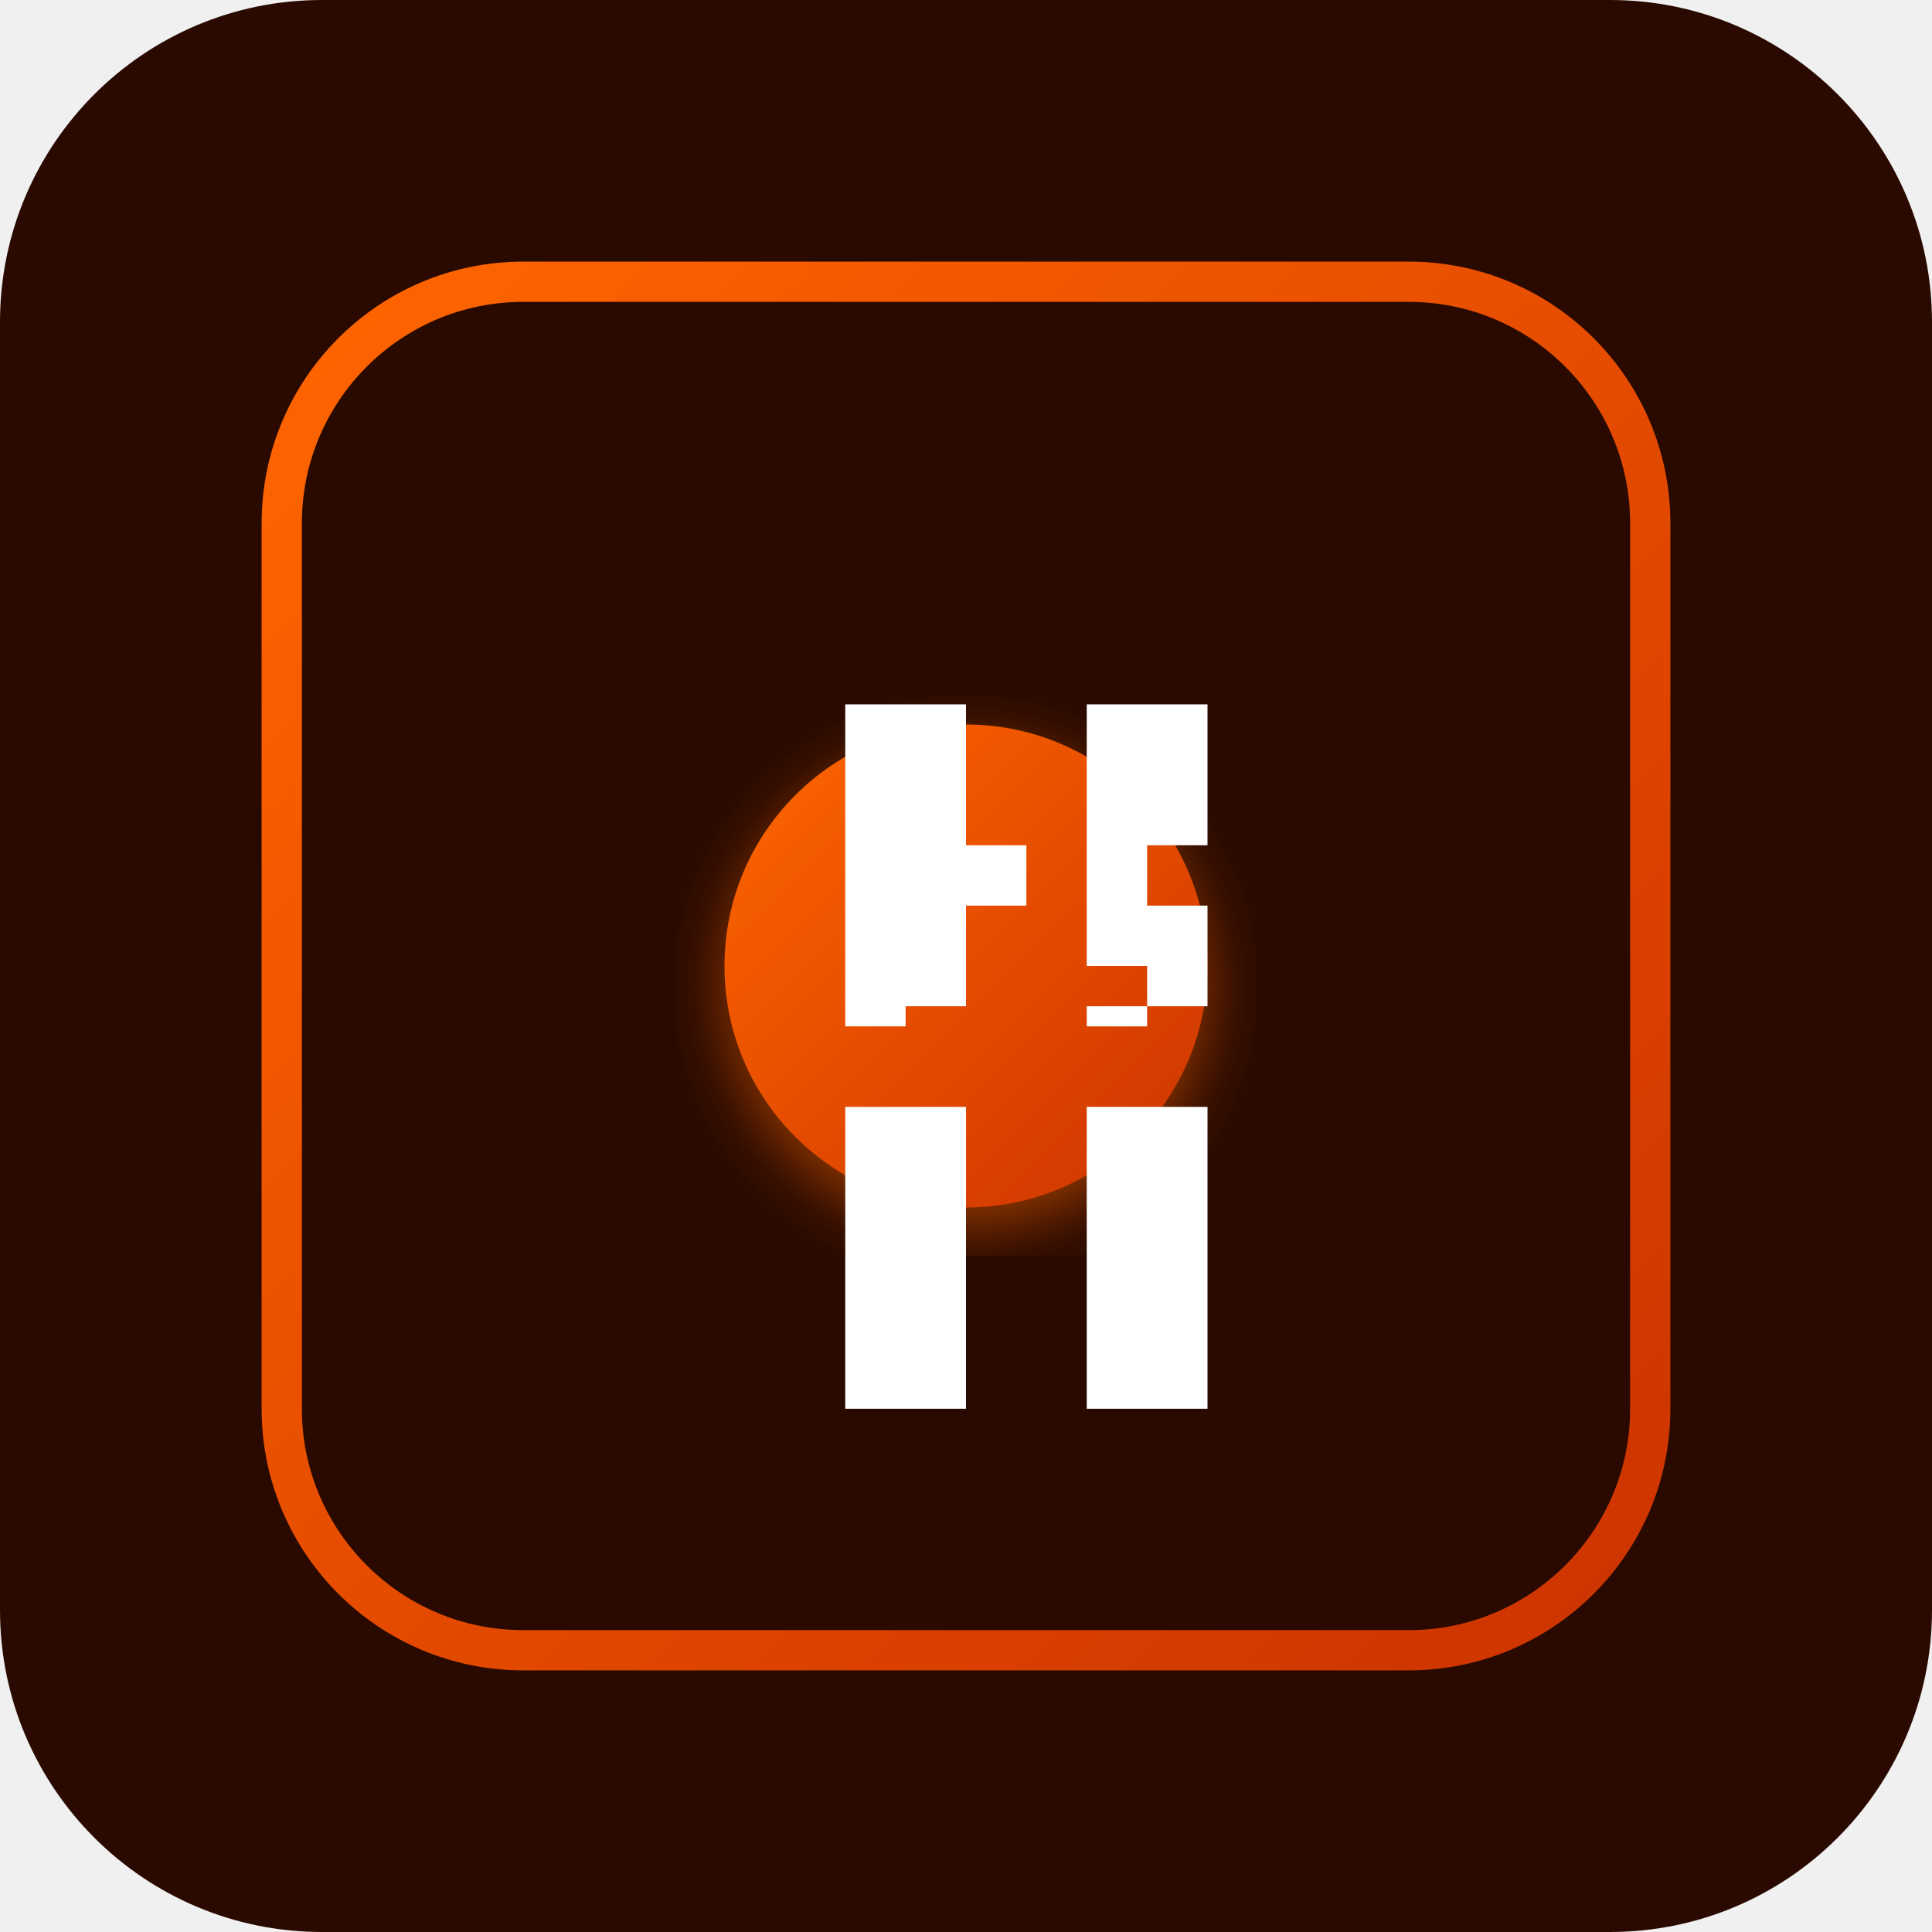
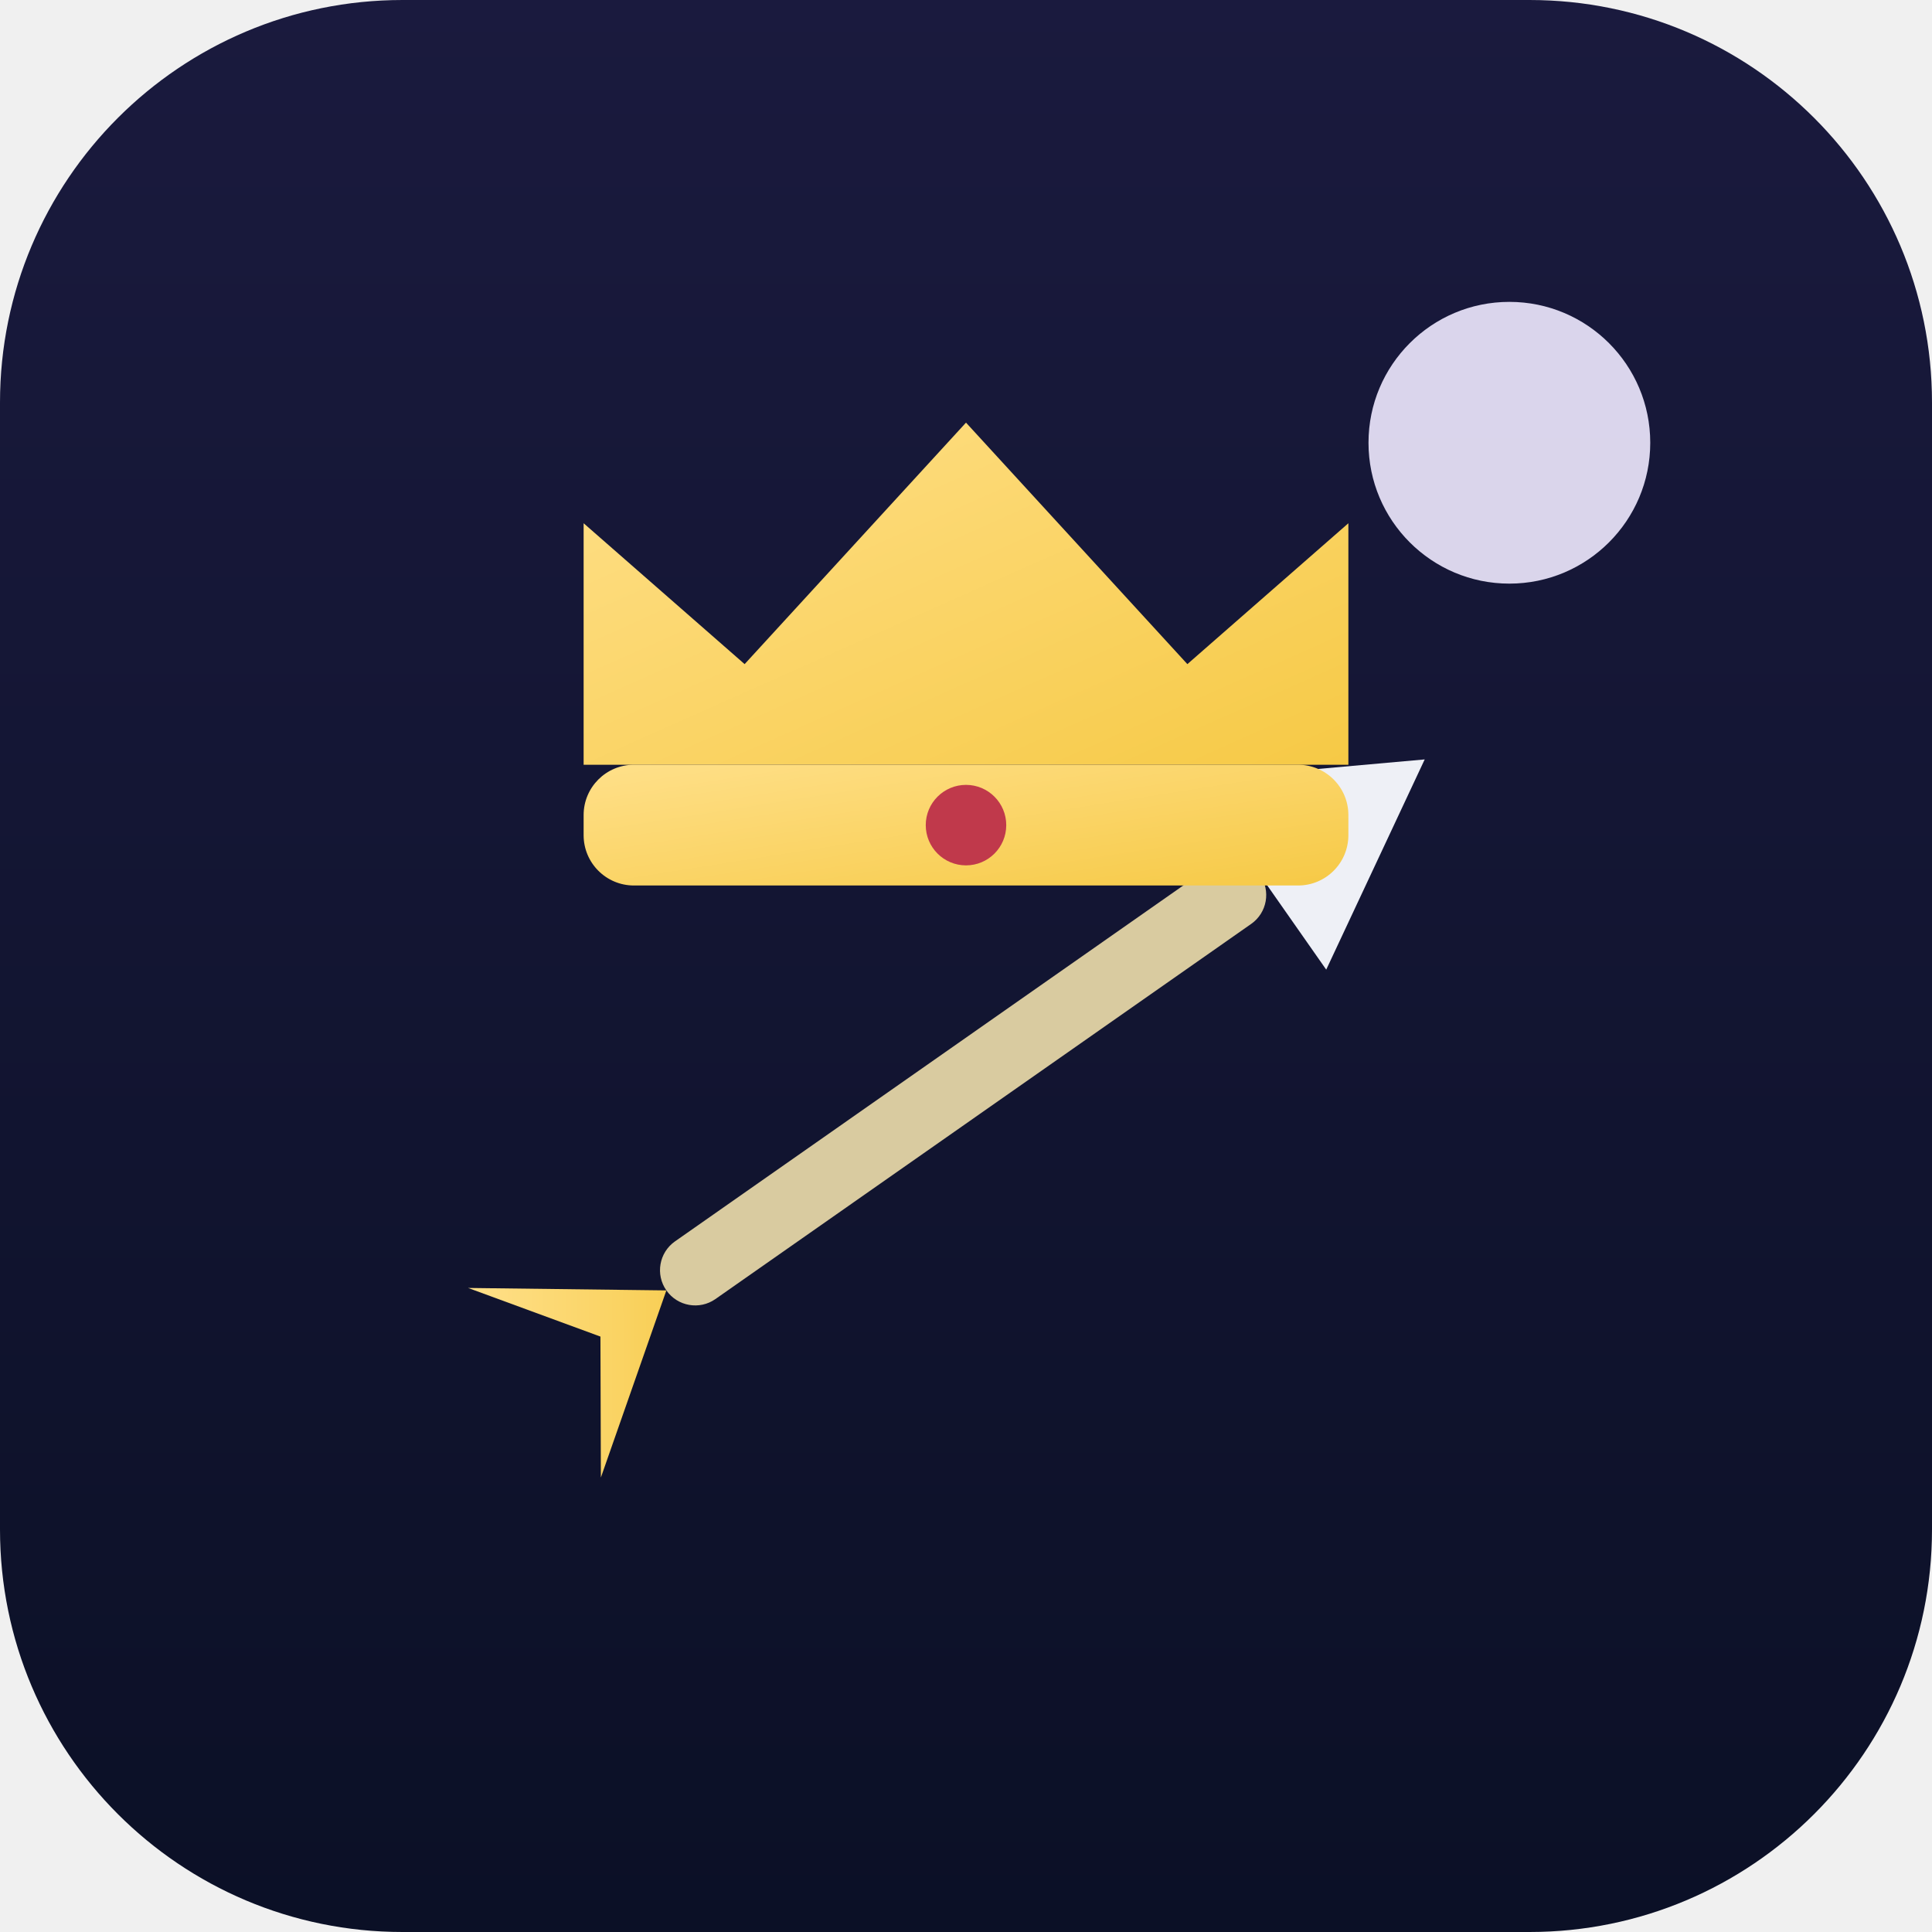
<svg xmlns="http://www.w3.org/2000/svg" width="192" height="192" viewBox="0 0 192 192">
  <defs>
-     <linearGradient id="gl" x1="0%" y1="0%" x2="100%" y2="100%">
-       <stop offset="0%" stop-color="#ff6600" />
-       <stop offset="100%" stop-color="#cc3300" />
+     <linearGradient id="bg" x1="0%" y1="0%" x2="0%" y2="100%">
+       <stop offset="0%" stop-color="#1a1a3e" />
+       <stop offset="100%" stop-color="#0b1026" />
    </linearGradient>
-     <filter id="shadow">
-       <feDropShadow dx="0" dy="2" stdDeviation="3" flood-color="#ff6600" flood-opacity="0.5" />
-     </filter>
+     <linearGradient id="gold" x1="0%" y1="0%" x2="100%" y2="100%">
+       <stop offset="0%" stop-color="#ffe08a" />
+       <stop offset="100%" stop-color="#f6c945" />
+     </linearGradient>
  </defs>
-   <rect width="192" height="192" fill="#2a0a00" rx="32" />
-   <rect x="28" y="28" width="136" height="136" fill="none" stroke="url(#gl)" stroke-width="4" rx="24" />
-   <circle cx="96" cy="96" r="24" fill="url(#gl)" filter="url(#shadow)" />
-   <path d="M96 70 L96 100 L84 100 L84 70 Z M108 70 L108 100 L120 100 L120 70 Z M96 110 L96 140 L84 140 L84 110 Z M108 110 L108 140 L120 140 L120 110 Z M84 96 L90 96 L90 102 L84 102 Z M108 96 L114 96 L114 102 L108 102 Z M96 84 L102 84 L102 90 L96 90 Z M114 84 L120 84 L120 90 L114 90 Z" fill="#fff" />
+   <rect width="192" height="192" fill="url(#bg)" rx="40" />
+   <circle cx="150" cy="44" r="14" fill="#efeaff" opacity="0.9" />
+   <g transform="rotate(-35 96 108)">
+     <rect x="60" y="104" width="72" height="7" rx="3.5" fill="#d9cba0" />
+     <path d="M132 96 L152 107.5 L132 119 Z" fill="#eef0f6" />
+     <path d="M60 107.5 L44 96 L52 107.5 L44 119 Z" fill="url(#gold)" />
+   </g>
+   <path d="M58 76 L58 52 L74 66 L96 42 L118 66 L134 52 L134 76 Z" fill="url(#gold)" />
+   <rect x="58" y="76" width="76" height="12" rx="5" fill="url(#gold)" />
+   <circle cx="96" cy="82" r="4" fill="#c0394b" />
</svg>
